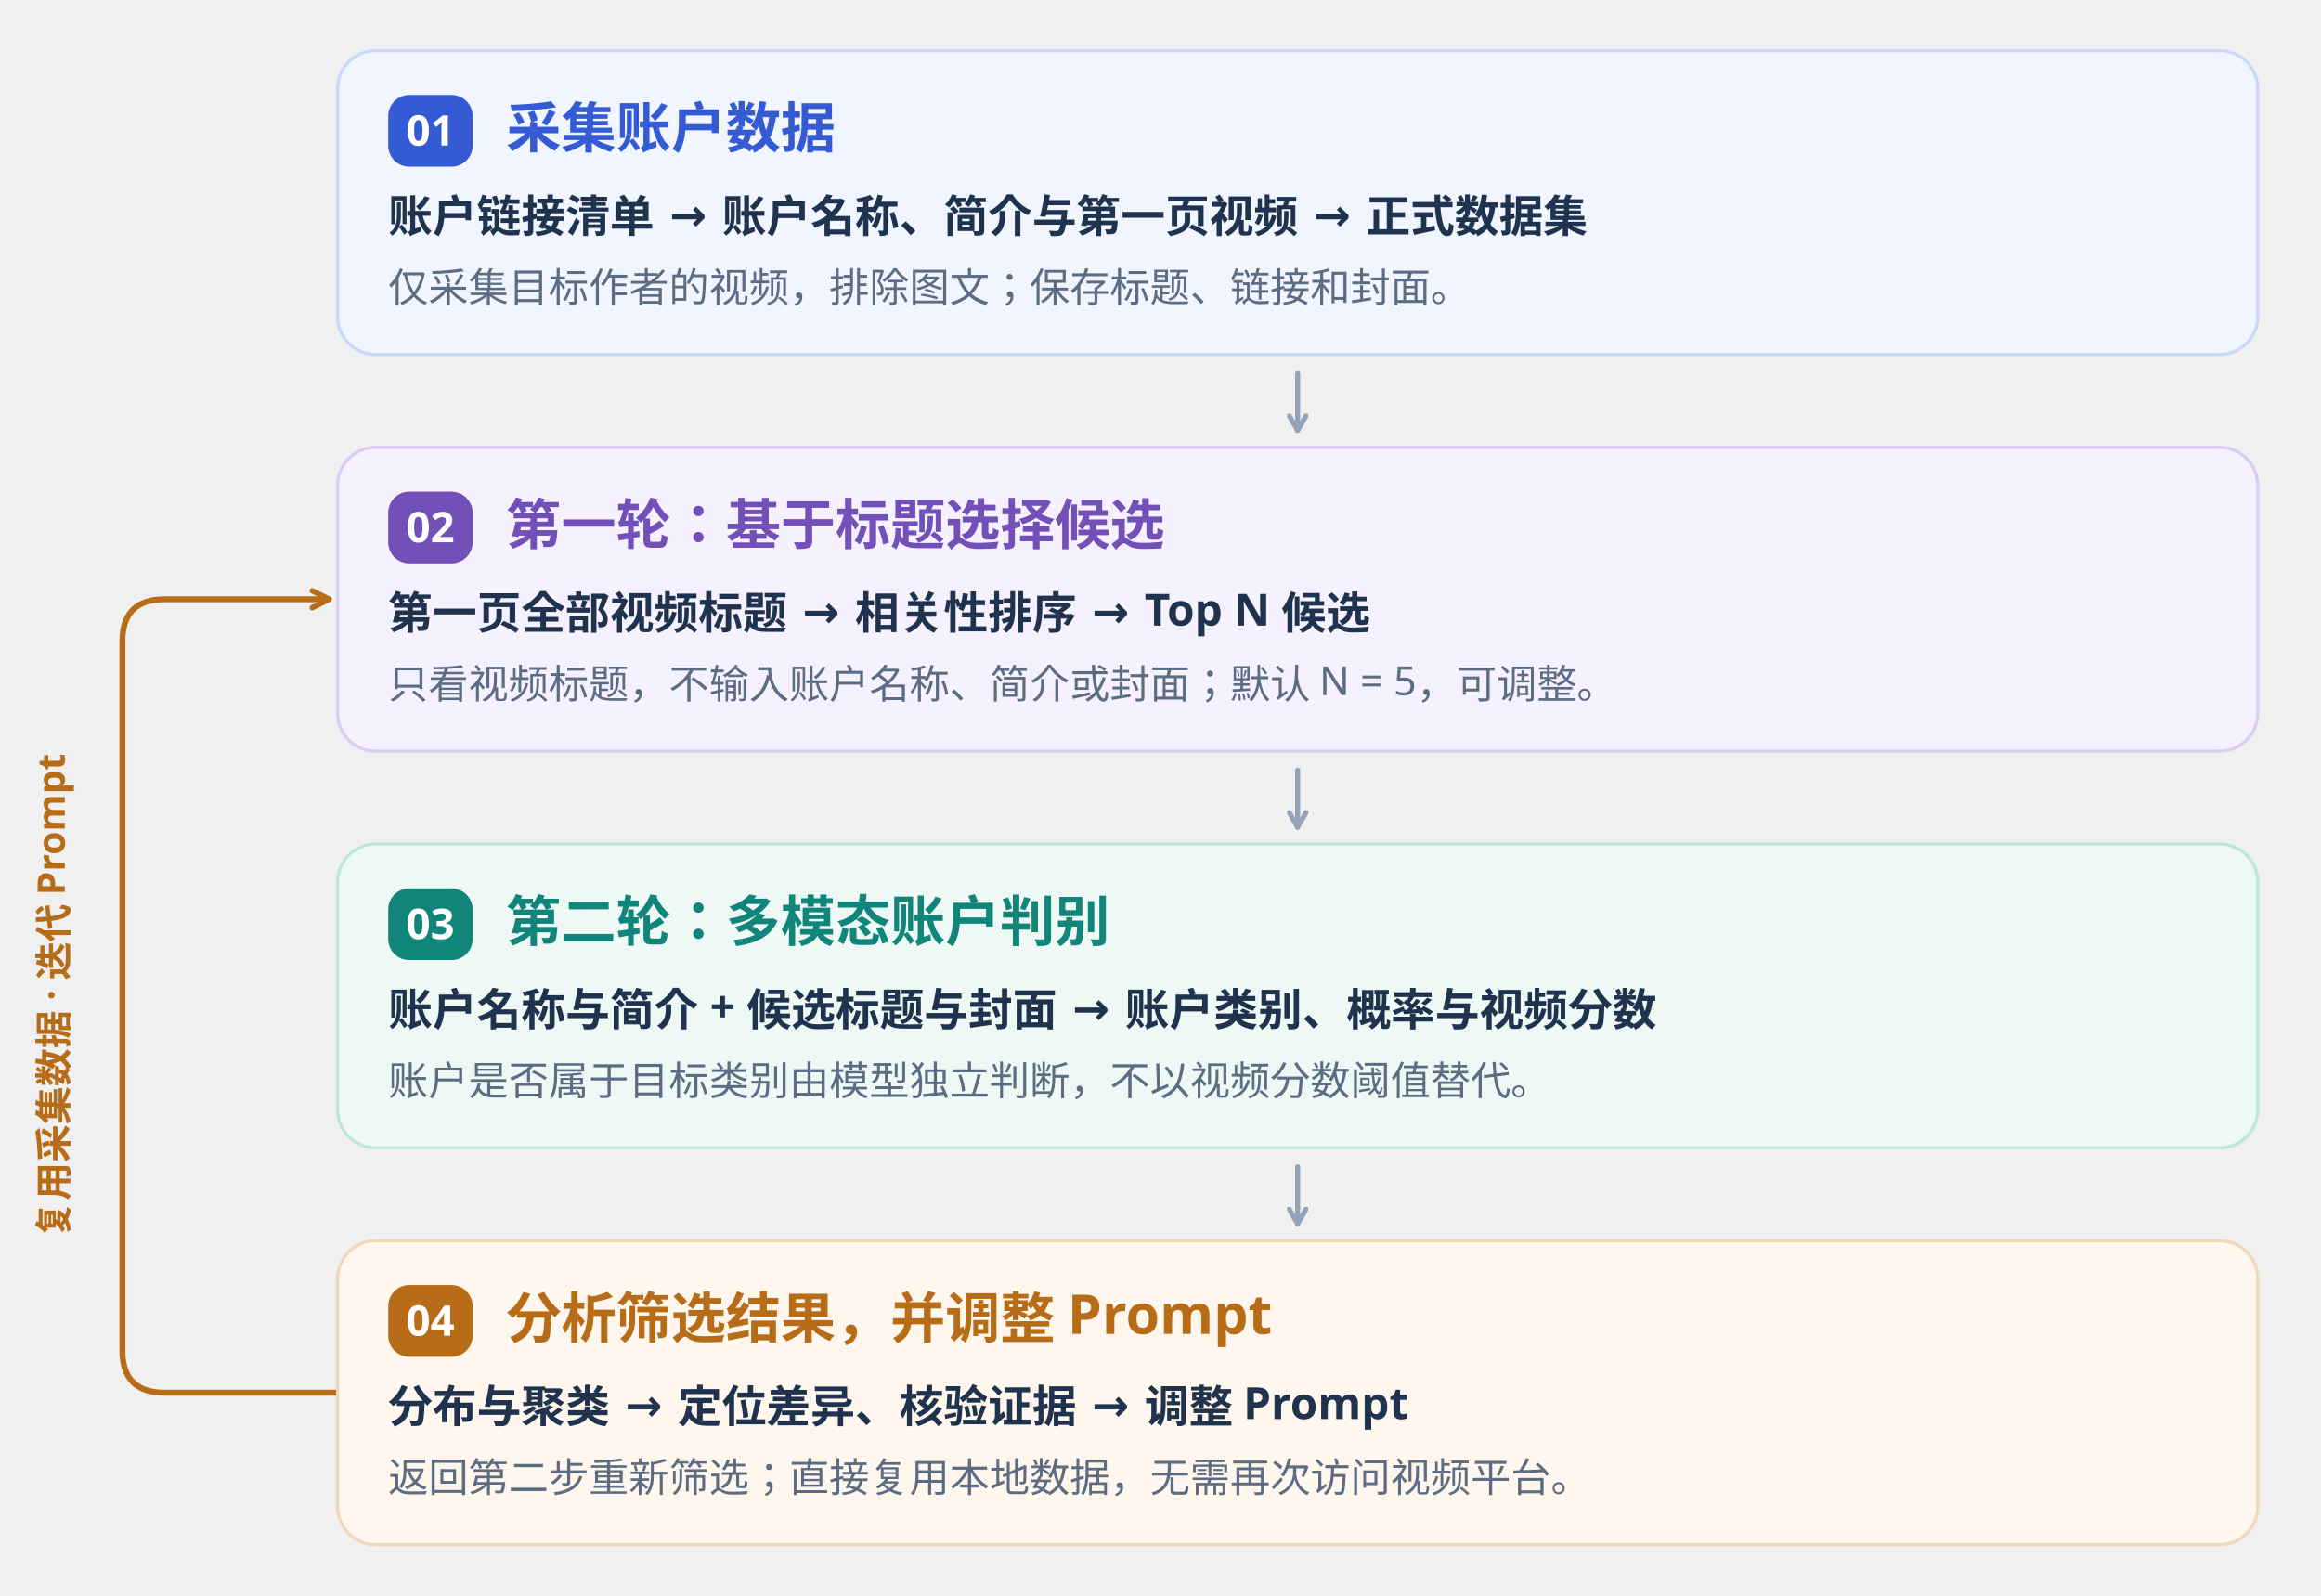
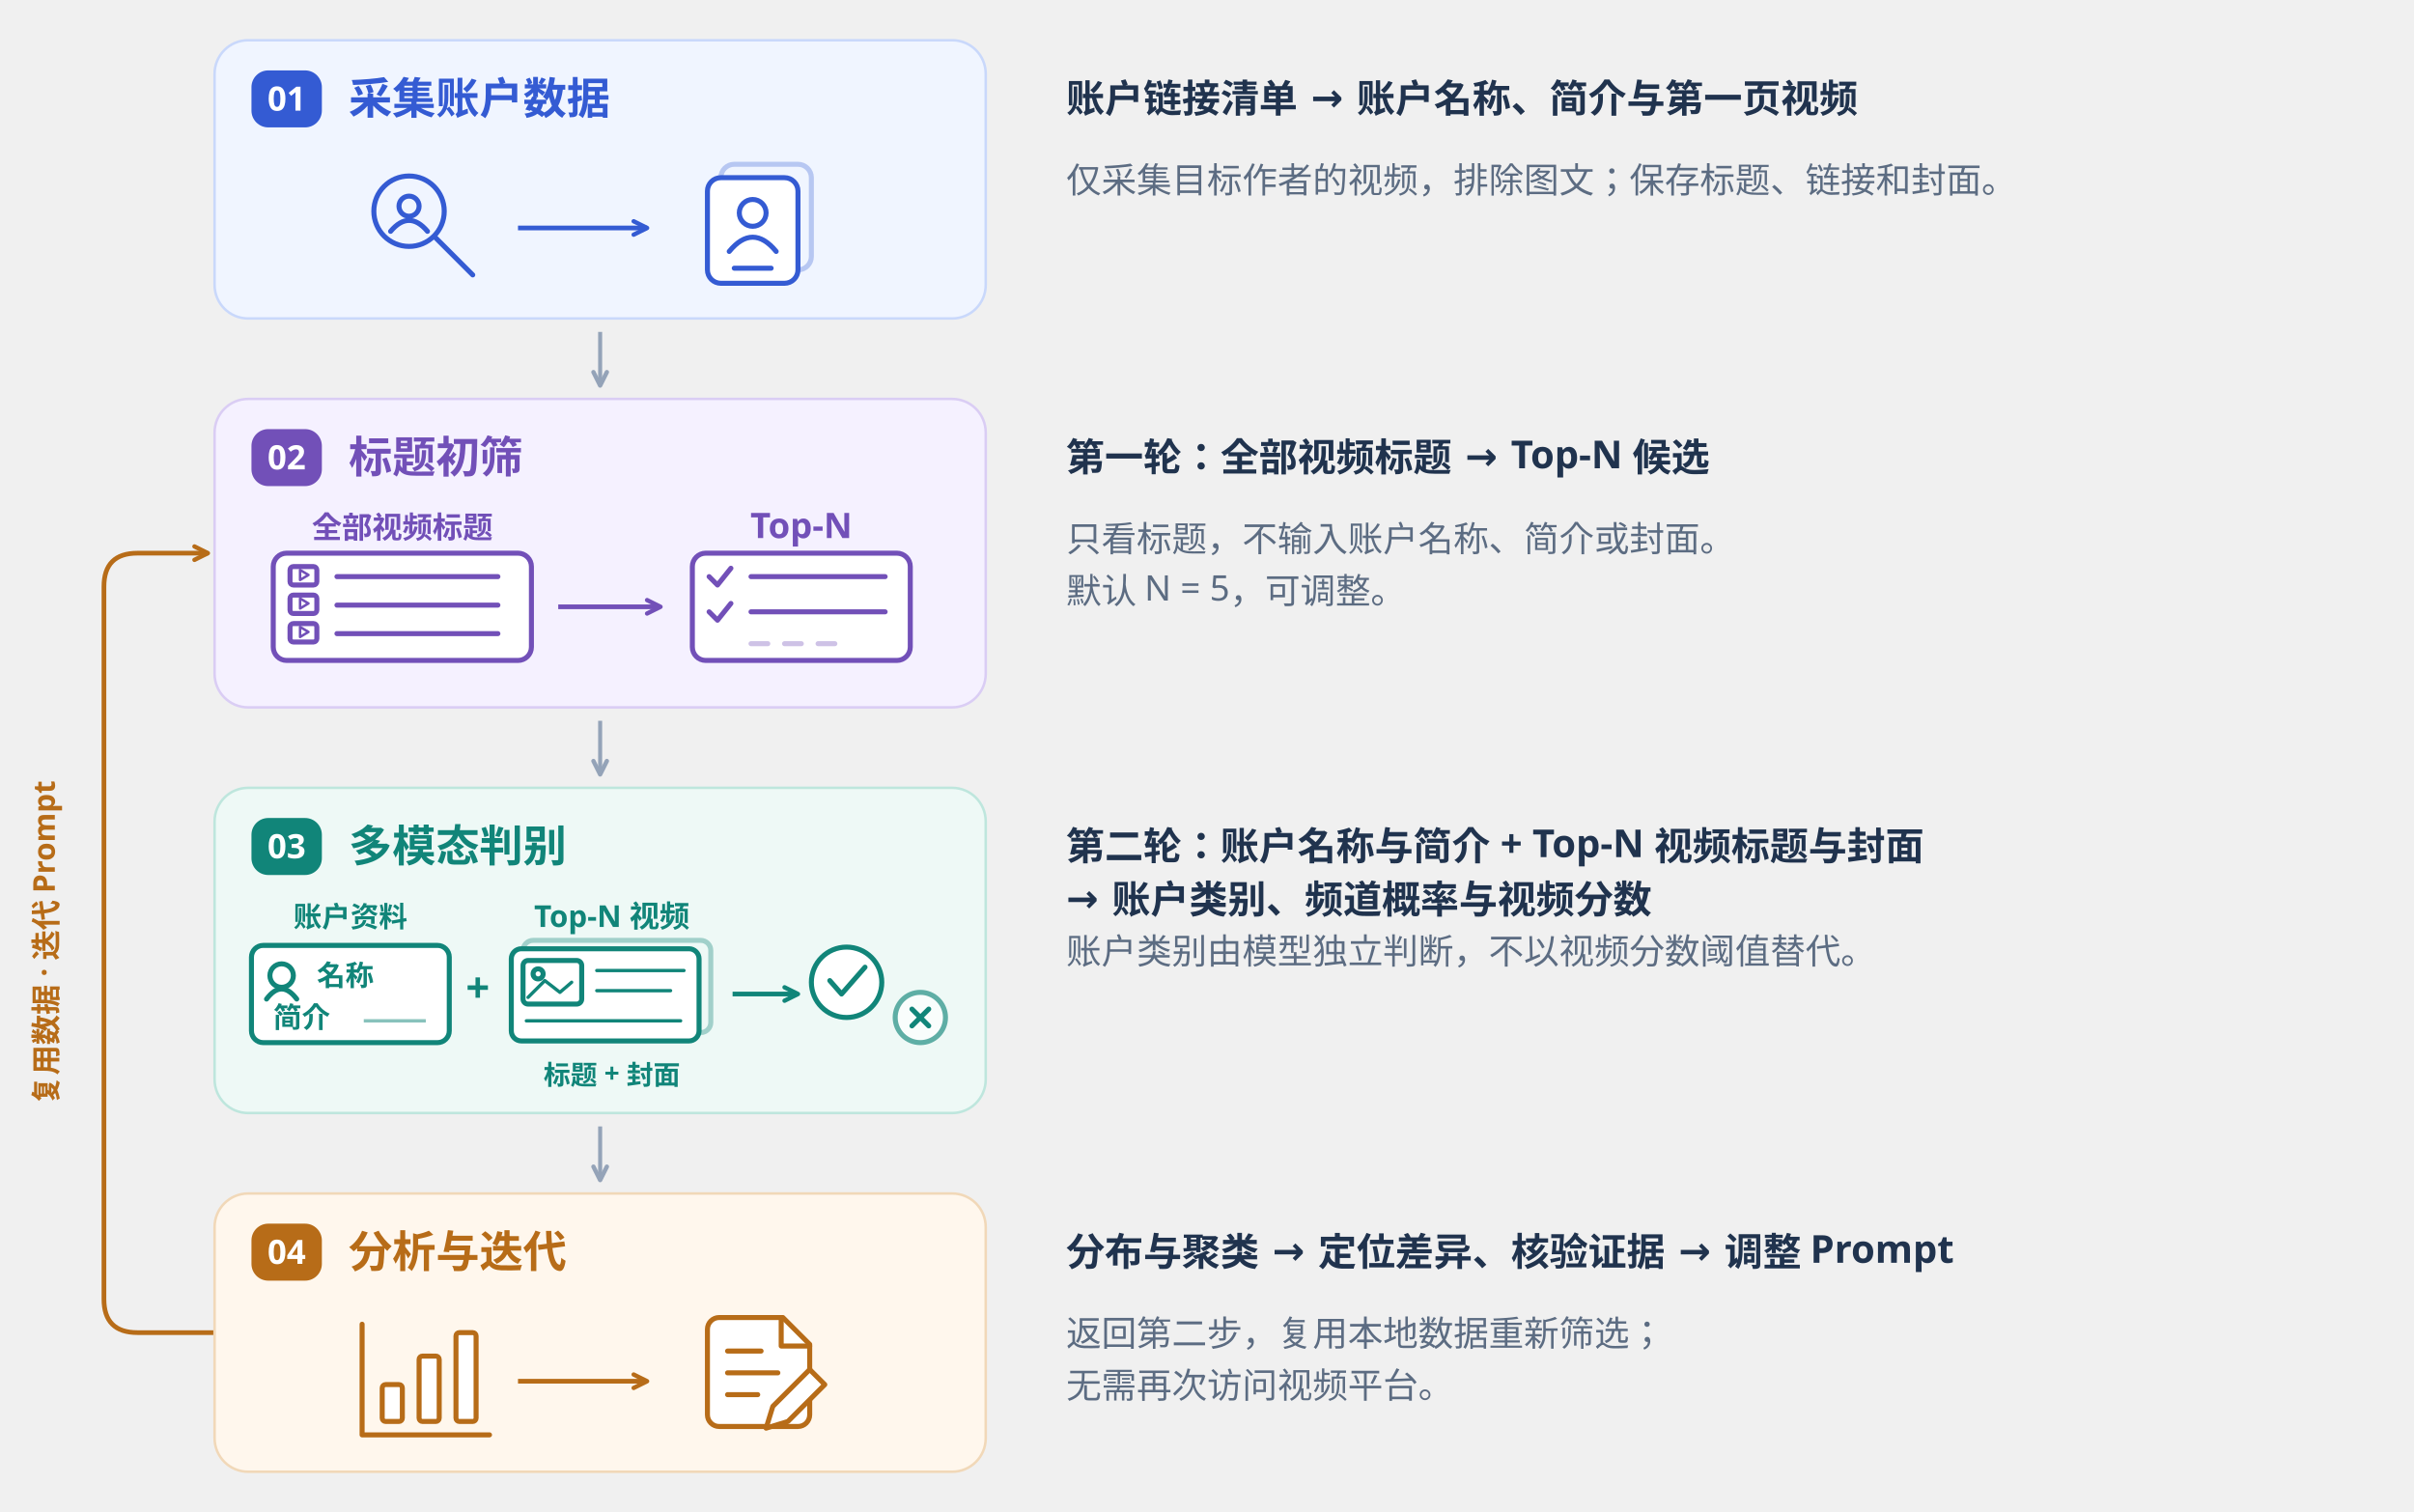
- <svg xmlns="http://www.w3.org/2000/svg" width="1100" height="756" viewBox="0 0 1100 756" role="img" aria-labelledby="title description">
+ <svg xmlns="http://www.w3.org/2000/svg" width="1440" height="902" viewBox="0 0 1440 902" role="img" aria-labelledby="title description">
  <defs>
-     <marker id="down" markerWidth="10" markerHeight="10" refX="8" refY="5" orient="auto" markerUnits="userSpaceOnUse">
-       <path d="M1 1 8 5 1 9" fill="none" stroke="#94a3b8" stroke-width="2.4" stroke-linecap="round" stroke-linejoin="round" />
+     <marker id="down" markerWidth="12" markerHeight="12" refX="10" refY="6" orient="auto" markerUnits="userSpaceOnUse">
+       <path d="M2 2 10 6 2 10" fill="none" stroke="#94a3b8" stroke-width="2.6" stroke-linecap="round" stroke-linejoin="round" />
    </marker>
    <marker id="back" markerWidth="12" markerHeight="12" refX="10" refY="6" orient="auto" markerUnits="userSpaceOnUse">
      <path d="M2 2 10 6 2 10" fill="none" stroke="#b76c18" stroke-width="2.6" stroke-linecap="round" stroke-linejoin="round" />
    </marker>
+     <marker id="flow-0" markerWidth="12" markerHeight="12" refX="10" refY="6" orient="auto" markerUnits="userSpaceOnUse">
+       <path d="M2 2 10 6 2 10" fill="none" stroke="#345bd3" stroke-width="2.6" stroke-linecap="round" stroke-linejoin="round" />
+     </marker>
+     <marker id="flow-1" markerWidth="12" markerHeight="12" refX="10" refY="6" orient="auto" markerUnits="userSpaceOnUse">
+       <path d="M2 2 10 6 2 10" fill="none" stroke="#7250b8" stroke-width="2.6" stroke-linecap="round" stroke-linejoin="round" />
+     </marker>
+     <marker id="flow-2" markerWidth="12" markerHeight="12" refX="10" refY="6" orient="auto" markerUnits="userSpaceOnUse">
+       <path d="M2 2 10 6 2 10" fill="none" stroke="#118579" stroke-width="2.6" stroke-linecap="round" stroke-linejoin="round" />
+     </marker>
+     <marker id="flow-3" markerWidth="12" markerHeight="12" refX="10" refY="6" orient="auto" markerUnits="userSpaceOnUse">
+       <path d="M2 2 10 6 2 10" fill="none" stroke="#b76c18" stroke-width="2.6" stroke-linecap="round" stroke-linejoin="round" />
+     </marker>
  </defs>
  <g font-family="Segoe UI, Microsoft YaHei, sans-serif">
-     <path d="M160 660 H78 Q58 660 58 640 V304 Q58 284 78 284 H156" fill="none" stroke="#b76c18" stroke-width="2.8" marker-end="url(#back)" />
-     <text x="32" y="472" text-anchor="middle" transform="rotate(-90 32 472)" font-size="18" font-weight="600" fill="#b76c18">复用采集数据 · 迭代 Prompt</text>
-     <g>
-       <rect x="160" y="24" width="910" height="144" rx="18" fill="#f0f5ff" stroke="#c9d8fb" stroke-width="1.5" />
-       <rect x="184" y="45" width="40" height="34" rx="10" fill="#345bd3" />
-       <text x="204" y="69" text-anchor="middle" font-size="20" font-weight="700" fill="#fff">01</text>
-       <text x="240" y="70" font-size="26" font-weight="700" fill="#345bd3">采集账户数据</text>
-       <text x="184" y="110" font-size="21" font-weight="600" fill="#20334e">账户链接清单 → 账户名称、简介与第一页视频 → 正式数据集</text>
-       <text x="184" y="143" font-size="19" fill="#5c6c82">仅采集目标作者的视频，排除图文；保存标题、链接和封面。</text>
+     <path d="M128 795.0H82Q62 795.0 62 775.0V350.0Q62 330.0 82 330.0H124" fill="none" stroke="#b76c18" stroke-width="2.8" marker-end="url(#back)" />
+     <text x="34" y="562.5" font-size="18" fill="#b76c18" transform="rotate(-90 34 562.5)" font-weight="600" text-anchor="middle">复用数据 · 迭代 Prompt</text>
+     <g class="method-step" data-step="1" transform="translate(128 24)">
+       <rect width="460" height="166" rx="20" fill="#f0f5ff" stroke="#c9d8fb" stroke-width="1.5" />
+       <rect x="22" y="18" width="42" height="34" rx="10" fill="#345bd3" />
+       <text x="43" y="42" font-size="20" fill="#fff" font-weight="700" text-anchor="middle">01</text>
+       <text x="80" y="44" font-size="26" fill="#345bd3" font-weight="700">采集账户数据</text>
+       <g class="pictograms" transform="translate(0 0)">
+         <g transform="translate(88 78)" fill="none" stroke="#345bd3" stroke-width="3" stroke-linecap="round" stroke-linejoin="round">
+           <circle cx="28" cy="24" r="21" />
+           <path d="m44 40 22 22" />
+           <circle cx="28" cy="21" r="6" />
+           <path d="M17 36q11-13 22 0" />
+         </g>
+         <path d="M181 112h77" fill="none" stroke="#345bd3" stroke-width="2.8" marker-end="url(#flow-0)" />
+         <g transform="translate(294 74)" fill="none" stroke="#345bd3" stroke-width="3" stroke-linecap="round" stroke-linejoin="round">
+           <rect x="8" y="0" width="54" height="63" rx="8" opacity=".3" />
+           <rect x="0" y="8" width="54" height="63" rx="8" fill="#fff" />
+           <circle cx="27" cy="29" r="8" />
+           <path d="M13 52q14-17 28 0M16 62h22" />
+         </g>
+       </g>
    </g>
-     <path d="M615 177 V204" fill="none" stroke="#94a3b8" stroke-width="2.4" stroke-linecap="round" marker-end="url(#down)" />
-     <g>
-       <rect x="160" y="212" width="910" height="144" rx="18" fill="#f5f1ff" stroke="#dacdf4" stroke-width="1.5" />
-       <rect x="184" y="233" width="40" height="34" rx="10" fill="#7250b8" />
-       <text x="204" y="257" text-anchor="middle" font-size="20" font-weight="700" fill="#fff">02</text>
-       <text x="240" y="258" font-size="26" font-weight="700" fill="#7250b8">第一轮：基于标题选择候选</text>
-       <text x="184" y="298" font-size="21" font-weight="600" fill="#20334e">第一页全部视频标题 → 相关性排序 → Top N 候选</text>
-       <text x="184" y="331" font-size="19" fill="#5c6c82">只看视频标题，不输入账户名称、简介或封面；默认 N = 5，可调整。</text>
+     <g class="explanation" data-step="1" transform="translate(636 24)">
+       <text x="0" y="43" font-size="23" fill="#20334e" font-weight="600">账户链接清单 → 账户名称、简介与第一页视频</text>
+       <text x="0" y="91" font-size="21" fill="#5c6c82">仅采集目标作者的视频，排除图文；保存标题、链接和封面。</text>
    </g>
-     <path d="M615 365 V392" fill="none" stroke="#94a3b8" stroke-width="2.4" stroke-linecap="round" marker-end="url(#down)" />
-     <g>
-       <rect x="160" y="400" width="910" height="144" rx="18" fill="#eef9f6" stroke="#bee6dd" stroke-width="1.5" />
-       <rect x="184" y="421" width="40" height="34" rx="10" fill="#118579" />
-       <text x="204" y="445" text-anchor="middle" font-size="20" font-weight="700" fill="#fff">03</text>
-       <text x="240" y="446" font-size="26" font-weight="700" fill="#118579">第二轮：多模态账户判别</text>
-       <text x="184" y="486" font-size="21" font-weight="600" fill="#20334e">账户名称与简介 + 候选标题与封面 → 账户类别、概率与视频分数</text>
-       <text x="184" y="519" font-size="19" fill="#5c6c82">账户是否属于目标类别由模型独立判断，不以视频分数阈值替代。</text>
+     <path d="M358.0 198V230" fill="none" stroke="#94a3b8" stroke-width="2.4" marker-end="url(#down)" />
+     <g class="method-step" data-step="2" transform="translate(128 238)">
+       <rect width="460" height="184" rx="20" fill="#f5f1ff" stroke="#dacdf4" stroke-width="1.5" />
+       <rect x="22" y="18" width="42" height="34" rx="10" fill="#7250b8" />
+       <text x="43" y="42" font-size="20" fill="#fff" font-weight="700" text-anchor="middle">02</text>
+       <text x="80" y="44" font-size="26" fill="#7250b8" font-weight="700">标题初筛</text>
+       <g class="pictograms" transform="translate(0 4)">
+         <text x="112" y="79" font-size="18" fill="#7250b8" font-weight="600" text-anchor="middle">全部视频标题</text>
+         <text x="350" y="79" font-size="21" fill="#7250b8" font-weight="700" text-anchor="middle">Top-N</text>
+         <g transform="translate(35 88)" fill="none" stroke="#7250b8" stroke-width="3" stroke-linecap="round" stroke-linejoin="round">
+           <rect width="154" height="64" rx="8" fill="#fff" />
+           <rect x="10" y="8" width="16" height="11" rx="2" />
+           <path d="m16 10 5 3-5 3Z" stroke-width="1.5" />
+           <path d="M38 14h96" />
+           <rect x="10" y="25" width="16" height="11" rx="2" />
+           <path d="m16 27 5 3-5 3Z" stroke-width="1.5" />
+           <path d="M38 31h96" />
+           <rect x="10" y="42" width="16" height="11" rx="2" />
+           <path d="m16 44 5 3-5 3Z" stroke-width="1.5" />
+           <path d="M38 48h96" />
+         </g>
+         <g transform="translate(285 88)" fill="none" stroke="#7250b8" stroke-width="3" stroke-linecap="round" stroke-linejoin="round">
+           <rect width="130" height="64" rx="8" fill="#fff" />
+           <path d="m10 14 5 5 8-10M35 14h80" />
+           <path d="m10 35 5 5 8-10M35 35h80" />
+           <path d="M35 54h10m10 0h10m10 0h10" opacity=".35" />
+         </g>
+         <path d="M205 120h61" fill="none" stroke="#7250b8" stroke-width="2.8" marker-end="url(#flow-1)" />
+       </g>
    </g>
-     <path d="M615 553 V580" fill="none" stroke="#94a3b8" stroke-width="2.4" stroke-linecap="round" marker-end="url(#down)" />
-     <g>
-       <rect x="160" y="588" width="910" height="144" rx="18" fill="#fff7ed" stroke="#f1d8b8" stroke-width="1.5" />
-       <rect x="184" y="609" width="40" height="34" rx="10" fill="#b76c18" />
-       <text x="204" y="633" text-anchor="middle" font-size="20" font-weight="700" fill="#fff">04</text>
-       <text x="240" y="634" font-size="26" font-weight="700" fill="#b76c18">分析筛选结果，并调整 Prompt</text>
-       <text x="184" y="674" font-size="21" font-weight="600" fill="#20334e">分布与聚类 → 定位差异、核验证据 → 调整 Prompt</text>
-       <text x="184" y="707" font-size="19" fill="#5c6c82">返回第二步重新筛选；直接复用本地数据，无需再次访问视频平台。</text>
+     <g class="explanation" data-step="2" transform="translate(636 238)">
+       <text x="0" y="43" font-size="23" fill="#20334e" font-weight="600">第一轮：全部视频标题 → Top-N 候选</text>
+       <text x="0" y="91" font-size="21" fill="#5c6c82">只看标题，不输入账户名称、简介或封面。</text>
+       <text x="0" y="122" font-size="21" fill="#5c6c82">默认 N = 5，可调整。</text>
+     </g>
+     <path d="M358.0 430V462" fill="none" stroke="#94a3b8" stroke-width="2.4" marker-end="url(#down)" />
+     <g class="method-step" data-step="3" transform="translate(128 470)">
+       <rect width="460" height="194" rx="20" fill="#eef9f6" stroke="#bee6dd" stroke-width="1.5" />
+       <rect x="22" y="18" width="42" height="34" rx="10" fill="#118579" />
+       <text x="43" y="42" font-size="20" fill="#fff" font-weight="700" text-anchor="middle">03</text>
+       <text x="80" y="44" font-size="26" fill="#118579" font-weight="700">多模态判别</text>
+       <g class="pictograms" transform="translate(0 4)">
+         <text x="81" y="79" font-size="17" fill="#118579" font-weight="600" text-anchor="middle">账户资料</text>
+         <text x="237" y="79" font-size="18" fill="#118579" font-weight="700" text-anchor="middle">Top-N 视频</text>
+         <g transform="translate(22 90)" fill="none" stroke="#118579" stroke-width="3" stroke-linecap="round" stroke-linejoin="round">
+           <rect width="118" height="58" rx="7" fill="#fff" />
+           <circle cx="18" cy="18" r="7" />
+           <path d="M9 32q9-12 18 0" />
+         </g>
+         <text x="61" y="114" font-size="17" fill="#118579" font-weight="600">名称</text>
+         <text x="35" y="139" font-size="17" fill="#118579" font-weight="600">简介</text>
+         <path d="M89 135h37" stroke="#118579" stroke-width="2" opacity=".5" />
+         <text x="157" y="124" font-size="25" fill="#118579" font-weight="600" text-anchor="middle">+</text>
+         <g transform="translate(177 92)" fill="none" stroke="#118579" stroke-width="3" stroke-linecap="round" stroke-linejoin="round">
+           <rect x="7" y="-5" width="112" height="55" rx="6" opacity=".35" />
+           <rect width="112" height="55" rx="6" fill="#fff" />
+           <rect x="7" y="7" width="35" height="26" rx="3" />
+           <circle cx="16" cy="15" r="3" />
+           <path d="m10 29 10-10 9 7 7-6M51 13h52M51 25h44M9 43h92" stroke-width="2" />
+         </g>
+         <text x="237" y="173" font-size="16" fill="#118579" font-weight="600" text-anchor="middle">标题 + 封面</text>
+         <path d="M309 119h39" fill="none" stroke="#118579" stroke-width="2.8" marker-end="url(#flow-2)" />
+         <g transform="translate(356 80)" fill="none" stroke="#118579" stroke-width="3" stroke-linecap="round" stroke-linejoin="round">
+           <circle cx="21" cy="32" r="21" fill="#fff" />
+           <path d="m11 31 7 8 14-16" />
+           <circle cx="65" cy="53" r="15" fill="#fff" opacity=".65" />
+           <path d="m60 48 10 10m0-10-10 10" />
+         </g>
+       </g>
+     </g>
+     <g class="explanation" data-step="3" transform="translate(636 470)">
+       <text x="0" y="43" font-size="23" fill="#20334e" font-weight="600">第二轮：账户名称与简介 + Top-N 视频标题与封面</text>
+       <text x="0" y="74" font-size="23" fill="#20334e" font-weight="600">→ 账户类别、频道概率与视频分数</text>
+       <text x="0" y="105" font-size="21" fill="#5c6c82">账户类别由模型独立判断，不以视频分数阈值替代。</text>
+     </g>
+     <path d="M358.0 672V704" fill="none" stroke="#94a3b8" stroke-width="2.4" marker-end="url(#down)" />
+     <g class="method-step" data-step="4" transform="translate(128 712)">
+       <rect width="460" height="166" rx="20" fill="#fff7ed" stroke="#f1d8b8" stroke-width="1.5" />
+       <rect x="22" y="18" width="42" height="34" rx="10" fill="#b76c18" />
+       <text x="43" y="42" font-size="20" fill="#fff" font-weight="700" text-anchor="middle">04</text>
+       <text x="80" y="44" font-size="26" fill="#b76c18" font-weight="700">分析与迭代</text>
+       <g class="pictograms" transform="translate(0 0)">
+         <g transform="translate(88 78)" fill="none" stroke="#b76c18" stroke-width="3" stroke-linecap="round" stroke-linejoin="round">
+           <path d="M0 0v66h76" />
+           <rect x="12" y="36" width="12" height="22" rx="2" fill="#fff" />
+           <rect x="34" y="19" width="12" height="39" rx="2" fill="#fff" />
+           <rect x="56" y="5" width="12" height="53" rx="2" fill="#fff" />
+         </g>
+         <path d="M181 112h77" fill="none" stroke="#b76c18" stroke-width="2.8" marker-end="url(#flow-3)" />
+         <g transform="translate(294 74)" fill="none" stroke="#b76c18" stroke-width="3" stroke-linecap="round" stroke-linejoin="round">
+           <path d="M45 0H7a7 7 0 0 0-7 7v51a7 7 0 0 0 7 7h47a7 7 0 0 0 7-7V16Z" fill="#fff" />
+           <path d="M44 0v17h17M12 20h20M12 33h30M12 46h18" />
+           <path d="m39 53 22-22 9 9-22 22-13 4Z" fill="#fff" />
+         </g>
+       </g>
+     </g>
+     <g class="explanation" data-step="4" transform="translate(636 712)">
+       <text x="0" y="43" font-size="23" fill="#20334e" font-weight="600">分布与聚类 → 定位差异、核验证据 → 调整 Prompt</text>
+       <text x="0" y="91" font-size="21" fill="#5c6c82">返回第二步，复用本地数据重新筛选；</text>
+       <text x="0" y="122" font-size="21" fill="#5c6c82">无需再次访问视频平台。</text>
    </g>
  </g>
</svg>
